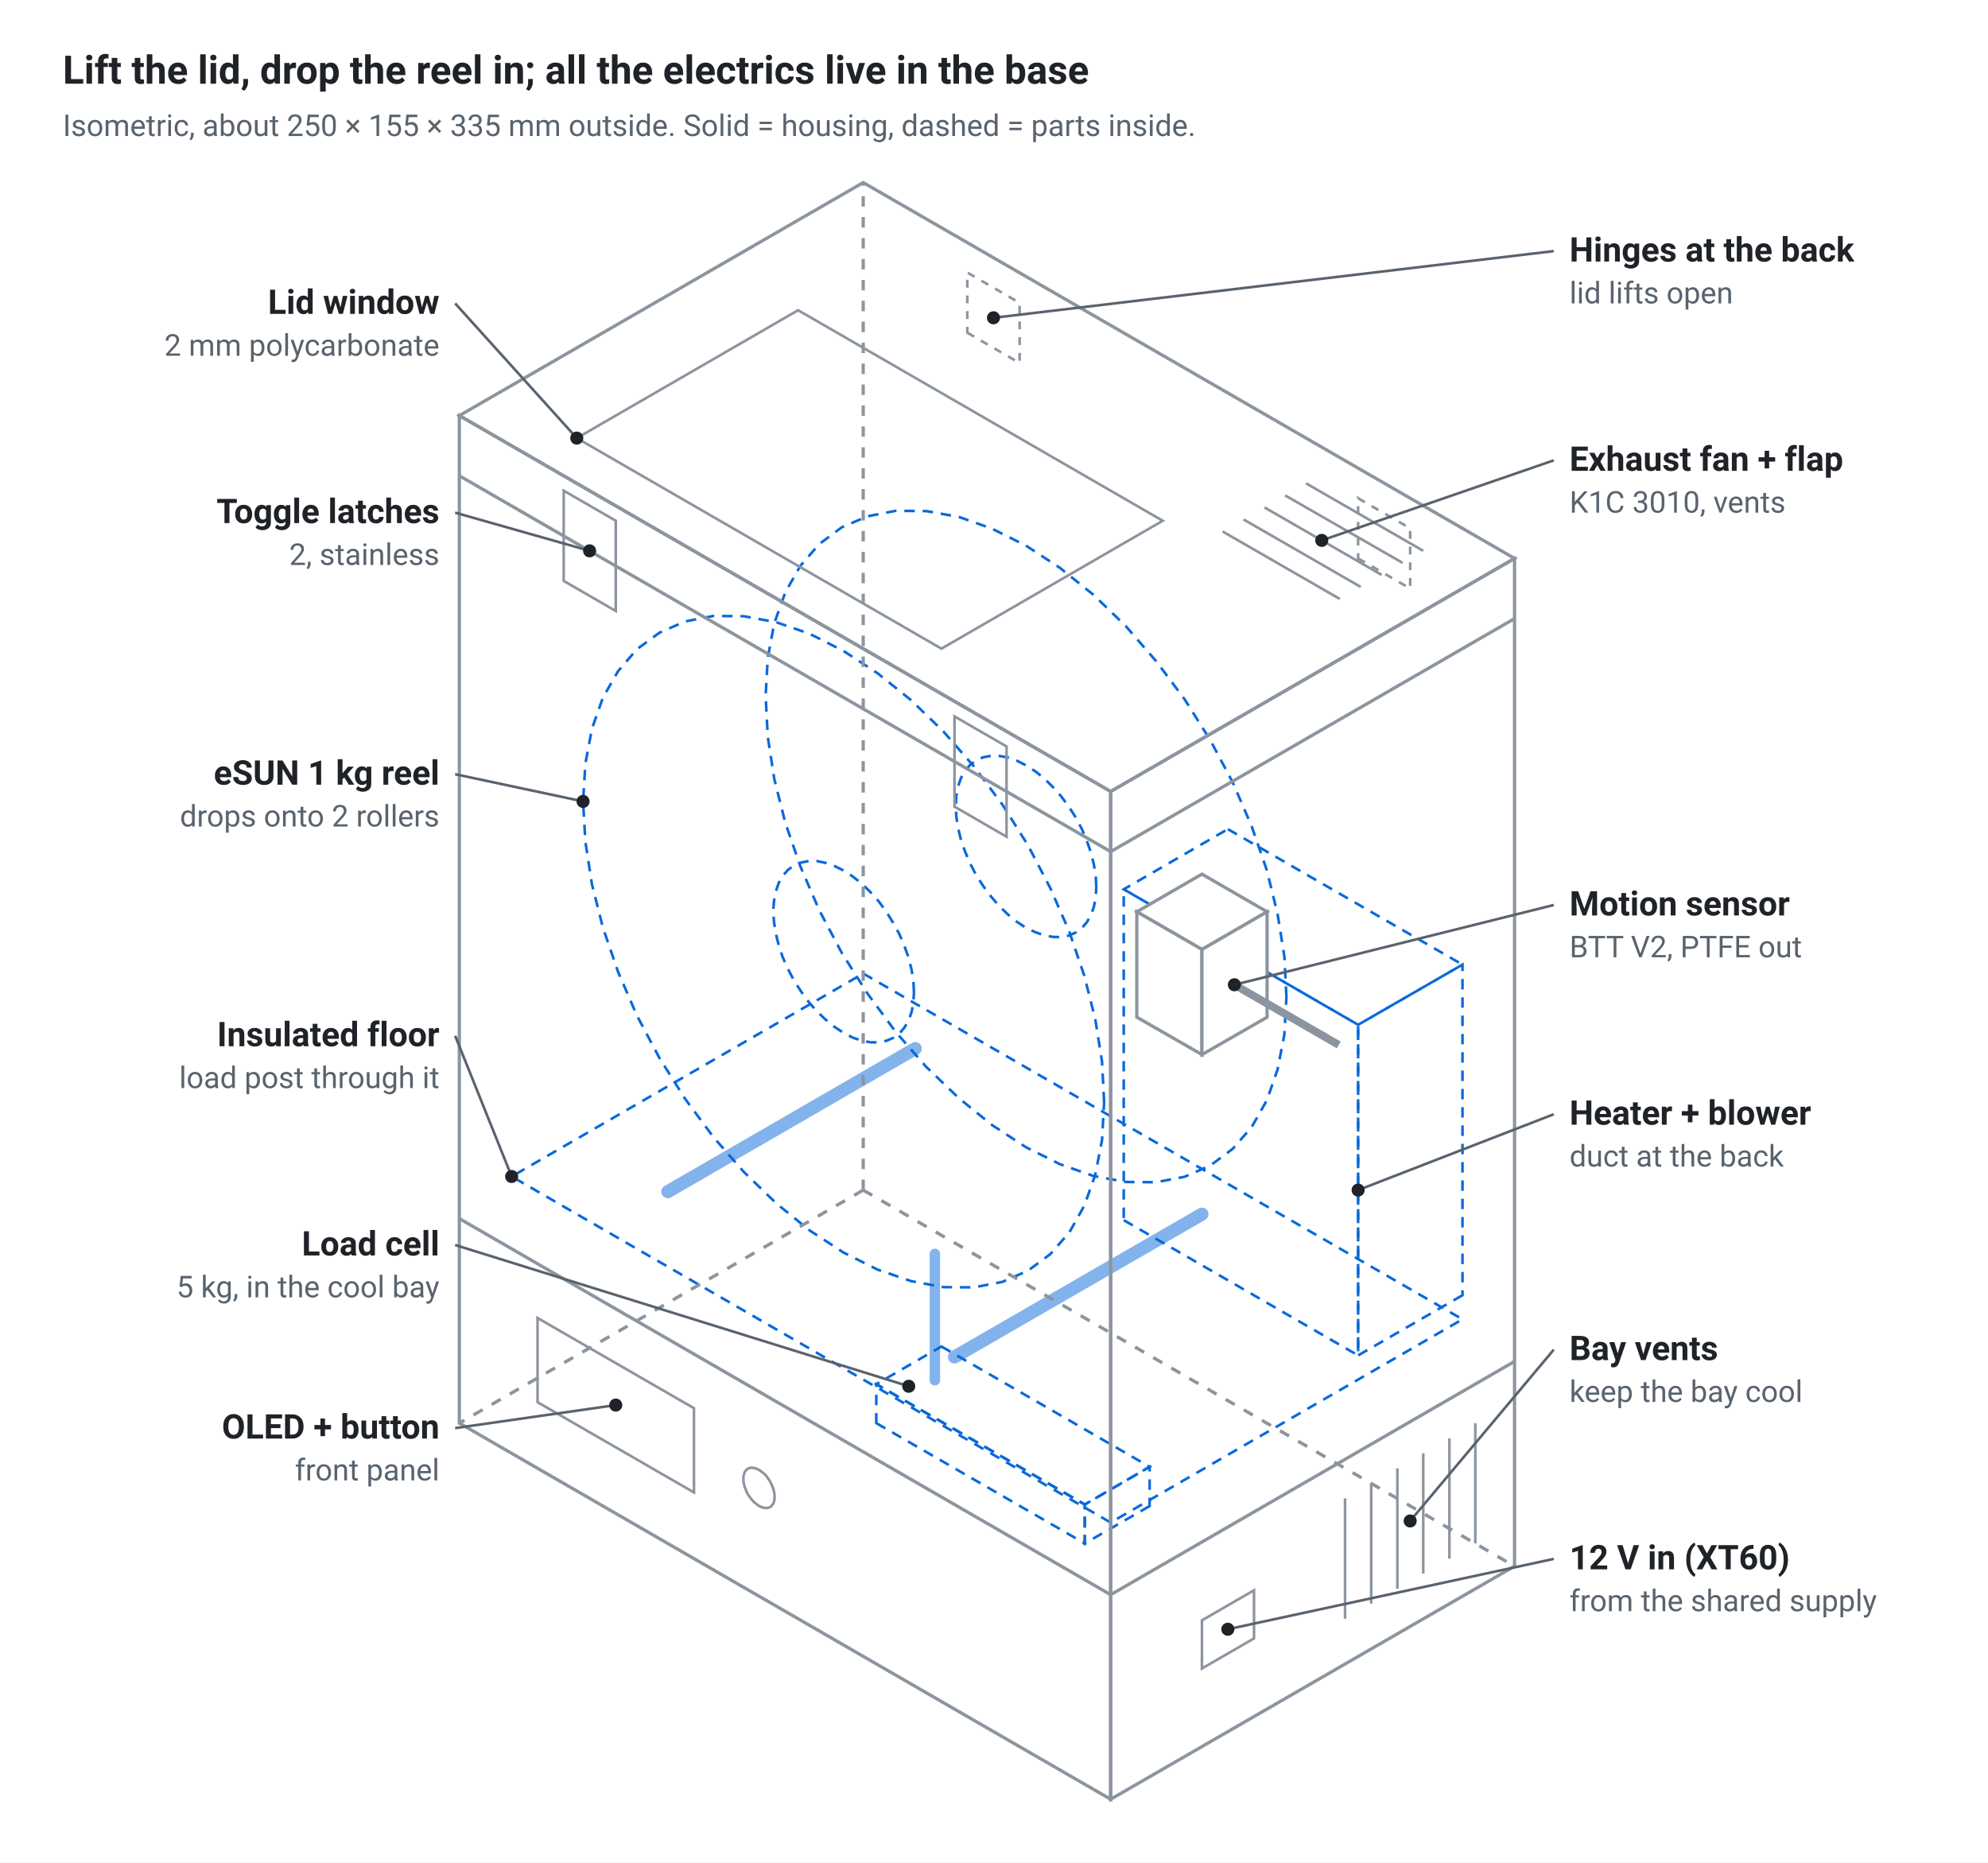
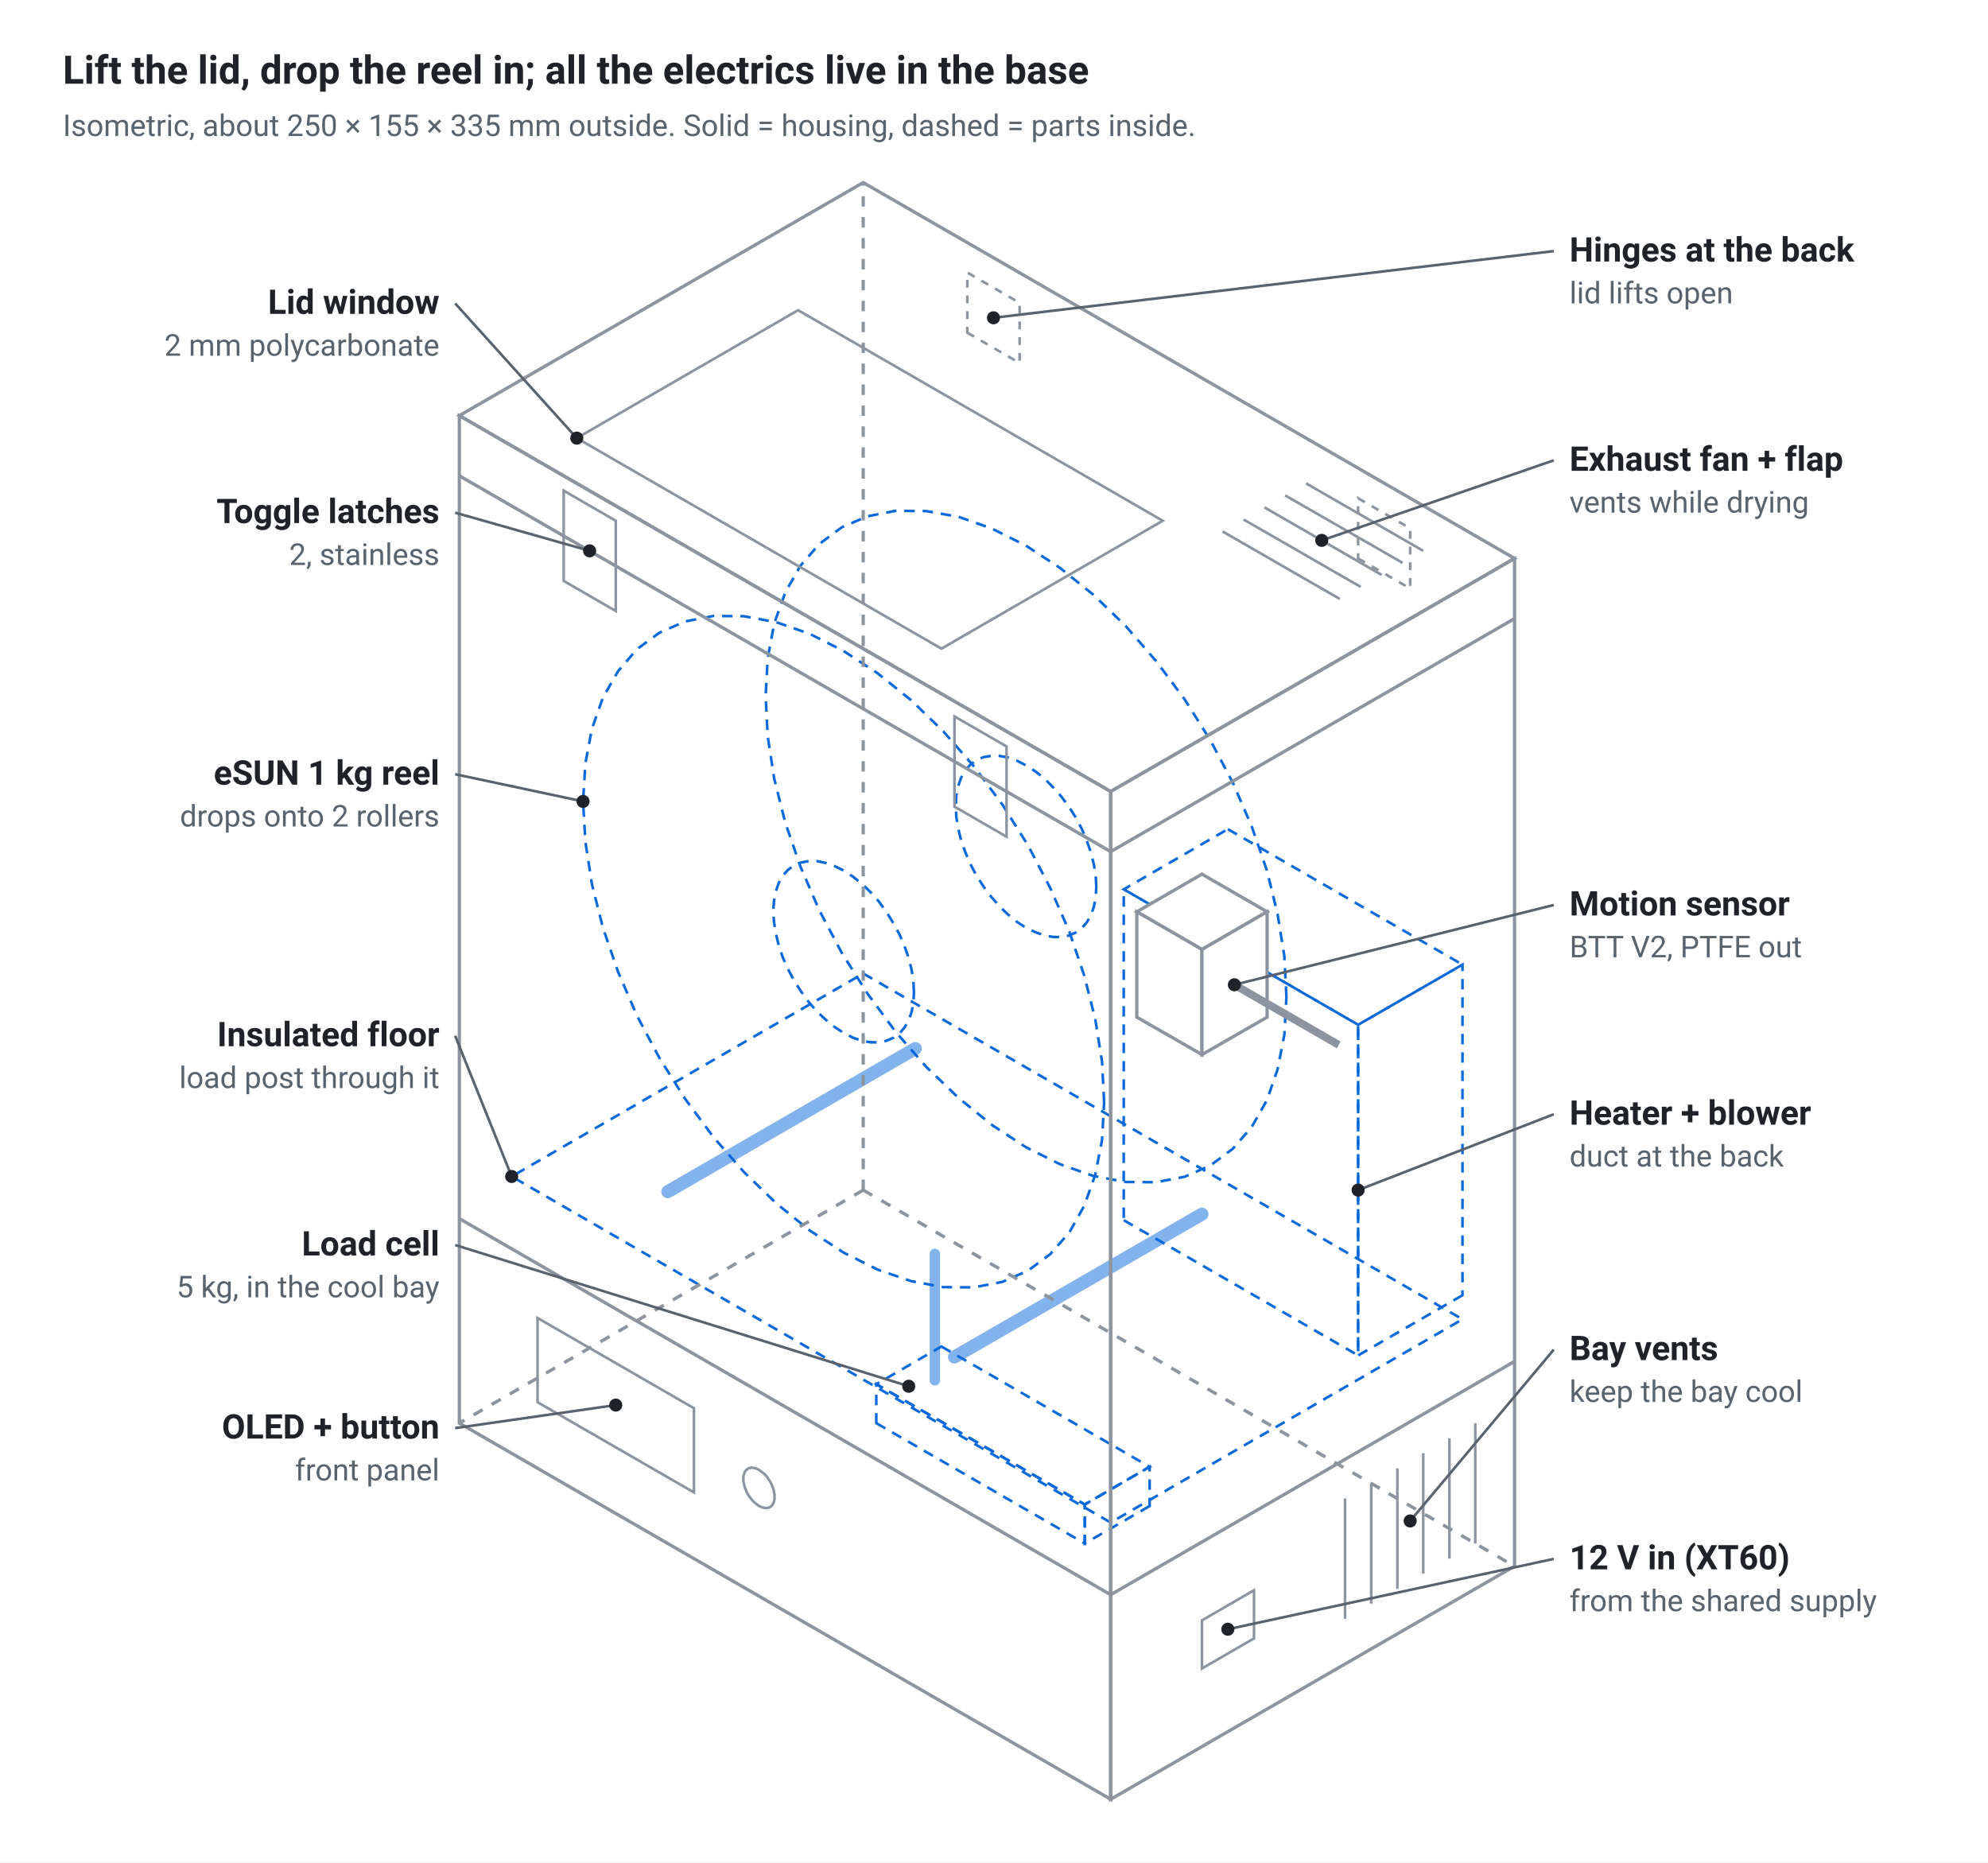
<svg xmlns="http://www.w3.org/2000/svg" viewBox="0 0 760 712" width="1520" height="1424" font-family="system-ui,-apple-system,Segoe UI,Roboto,sans-serif">
  <rect width="760" height="712" fill="white" />
  <defs>
    <marker id="arr" viewBox="0 0 10 10" refX="9" refY="5" markerWidth="6" markerHeight="6" orient="auto-start-reverse">
      <path d="M0 0L10 5L0 10z" fill="#8c959f" />
    </marker>
    <marker id="arrb" viewBox="0 0 10 10" refX="9" refY="5" markerWidth="6" markerHeight="6" orient="auto-start-reverse">
      <path d="M0 0L10 5L0 10z" fill="#0969da" />
    </marker>
  </defs>
  <text x="24.0" y="32.0" font-size="15" text-anchor="start" fill="#1f2328" font-weight="600">Lift the lid, drop the reel in; all the electrics live in the base</text>
  <text x="24.0" y="52.0" font-size="11.5" text-anchor="start" fill="#59636e" font-weight="normal">Isometric, about 250 × 155 × 335 mm outside. Solid = housing, dashed = parts inside.</text>
  <polyline points="491.8,381.1 491.0,365.6 488.4,349.4 484.3,332.7 478.5,315.9 471.3,299.2 462.7,283.0 452.9,267.4 442.0,252.8 430.4,239.4 418.0,227.4 405.2,217.1 392.2,208.6 379.2,202.1 366.5,197.6 354.1,195.4 342.4,195.3 331.6,197.4 321.8,201.6 313.2,208.0 306.0,216.3 300.2,226.5 296.0,238.3 293.5,251.6 292.7,266.1 293.5,281.6 296.0,297.8 300.2,314.5 306.0,331.3 313.2,348.0 321.8,364.3 331.6,379.8 342.4,394.5 354.1,407.9 366.5,419.8 379.2,430.1 392.2,438.6 405.2,445.1 418.0,449.6 430.4,451.9 442.0,452.0 452.9,449.9 462.7,445.6 471.3,439.2 478.5,430.9 484.3,420.7 488.4,408.9 491.0,395.6 491.8,381.1" fill="none" stroke="#0969da" stroke-width="1" stroke-dasharray="4 3" />
  <polyline points="422.1,421.4 421.3,405.9 418.7,389.6 414.5,373.0 408.8,356.2 401.5,339.5 393.0,323.2 383.2,307.6 372.3,293.0 360.6,279.6 348.3,267.7 335.5,257.4 322.5,248.9 309.5,242.3 296.8,237.9 284.4,235.6 272.7,235.5 261.9,237.6 252.1,241.9 243.5,248.2 236.3,256.6 230.5,266.7 226.3,278.6 223.8,291.8 222.9,306.4 223.8,321.9 226.3,338.1 230.5,354.7 236.3,371.6 243.5,388.3 252.1,404.5 261.9,420.1 272.7,434.7 284.4,448.1 296.8,460.1 309.5,470.4 322.5,478.9 335.5,485.4 348.3,489.8 360.6,492.1 372.3,492.2 383.2,490.1 393.0,485.8 401.5,479.5 408.8,471.2 414.5,461.0 418.7,449.2 421.3,435.9 422.1,421.4" fill="none" stroke="#0969da" stroke-width="1" stroke-dasharray="4 3" />
  <polyline points="419.1,339.1 418.9,335.0 418.2,330.6 417.1,326.1 415.5,321.5 413.6,317.0 411.3,312.6 408.6,308.4 405.7,304.5 402.5,300.9 399.2,297.6 395.8,294.9 392.2,292.6 388.7,290.8 385.3,289.6 382.0,289.0 378.8,289.0 375.9,289.5 373.2,290.7 370.9,292.4 369.0,294.6 367.4,297.4 366.3,300.6 365.6,304.2 365.4,308.1 365.6,312.3 366.3,316.7 367.4,321.2 369.0,325.7 370.9,330.2 373.2,334.6 375.9,338.8 378.8,342.7 382.0,346.4 385.3,349.6 388.7,352.4 392.2,354.7 395.8,356.4 399.2,357.6 402.5,358.2 405.7,358.3 408.6,357.7 411.3,356.5 413.6,354.8 415.5,352.6 417.1,349.8 418.2,346.6 418.9,343.1 419.1,339.1" fill="none" stroke="#0969da" stroke-width="1" stroke-dasharray="4 3" />
  <polyline points="349.4,379.4 349.2,375.2 348.5,370.8 347.4,366.3 345.8,361.8 343.9,357.3 341.5,352.9 338.9,348.7 336.0,344.7 332.8,341.1 329.5,337.9 326.0,335.1 322.5,332.8 319.0,331.1 315.6,329.9 312.2,329.2 309.1,329.2 306.2,329.8 303.5,330.9 301.2,332.6 299.2,334.9 297.7,337.6 296.6,340.8 295.9,344.4 295.6,348.3 295.9,352.5 296.6,356.9 297.7,361.4 299.2,365.9 301.2,370.4 303.5,374.8 306.2,379.0 309.1,383.0 312.2,386.6 315.6,389.8 319.0,392.6 322.5,394.9 326.0,396.7 329.5,397.9 332.8,398.5 336.0,398.5 338.9,397.9 341.5,396.8 343.9,395.1 345.8,392.8 347.4,390.1 348.5,386.9 349.2,383.3 349.4,379.4" fill="none" stroke="#0969da" stroke-width="1" stroke-dasharray="4 3" />
  <polygon points="330.0,372.2 559.1,504.4 424.6,582.1 195.6,449.8" fill="none" stroke="#0969da" stroke-width="1" stroke-dasharray="4 3" />
  <polygon points="429.6,466.5 519.2,518.2 519.2,391.8 429.6,340.0" fill="none" stroke="#0969da" stroke-width="1" stroke-dasharray="4 3" />
  <polygon points="469.4,317.0 559.1,368.8 519.2,391.8 429.6,340.0" fill="none" stroke="#0969da" stroke-width="1" stroke-dasharray="4 3" />
  <polygon points="559.1,495.2 519.2,518.2 519.2,391.8 559.1,368.8" fill="none" stroke="#0969da" stroke-width="1" stroke-dasharray="4 3" />
  <polygon points="335.0,544.1 414.7,590.1 414.7,575.2 335.0,529.2" fill="none" stroke="#0969da" stroke-width="1" stroke-dasharray="4 3" />
  <polygon points="359.9,514.8 439.5,560.8 414.7,575.2 335.0,529.2" fill="none" stroke="#0969da" stroke-width="1" stroke-dasharray="4 3" />
  <polygon points="439.5,575.8 414.7,590.1 414.7,575.2 439.5,560.8" fill="none" stroke="#0969da" stroke-width="1" stroke-dasharray="4 3" />
  <path d="M349.9 400.9L255.3 455.6M459.5 464.2L364.9 518.8" fill="none" stroke="#0969da" stroke-width="5" stroke-opacity="0.5" stroke-linecap="round" />
  <path d="M357.4 527.7L357.4 479.4" fill="none" stroke="#0969da" stroke-width="4" stroke-opacity="0.5" stroke-linecap="round" />
  <path d="M330.0 455.0L579.0 598.8M330.0 455.0L175.6 544.1M330.0 455.0L330.0 69.8" fill="none" stroke="#8c959f" stroke-width="1.25" stroke-dasharray="4 4" />
  <polygon points="330.0,69.8 579.0,213.5 424.6,302.6 175.6,158.9" fill="none" stroke="#8c959f" stroke-width="1.25" />
  <polygon points="175.6,544.1 424.6,687.9 424.6,302.6 175.6,158.9" fill="none" stroke="#8c959f" stroke-width="1.25" />
  <polygon points="579.0,598.8 424.6,687.9 424.6,302.6 579.0,213.5" fill="none" stroke="#8c959f" stroke-width="1.25" />
  <path d="M175.6 181.9L424.6 325.6M424.6 325.6L579.0 236.5M175.6 465.9L424.6 609.7M424.6 609.7L579.0 520.5" fill="none" stroke="#8c959f" stroke-width="1.25" />
  <polygon points="305.1,118.6 444.5,199.1 359.9,248.0 220.5,167.5" fill="none" stroke="#8c959f" stroke-width="1" />
  <path d="M499.3 184.8L544.1 210.6M491.3 189.4L536.2 215.2M483.4 194.0L528.2 219.8M475.4 198.6L520.2 224.4M467.4 203.2L512.2 229.0" fill="none" stroke="#8c959f" stroke-width="1" />
  <polygon points="215.5,222.1 235.4,233.6 235.4,199.1 215.5,187.6" fill="none" stroke="#8c959f" stroke-width="1" />
  <polygon points="364.9,308.4 384.8,319.9 384.8,285.4 364.9,273.9" fill="none" stroke="#8c959f" stroke-width="1" />
  <polygon points="369.8,127.2 389.8,138.8 389.8,115.8 369.8,104.2" fill="none" stroke="#8c959f" stroke-width="1" stroke-dasharray="3 3" />
  <polygon points="519.2,213.5 539.1,225.0 539.1,202.0 519.2,190.5" fill="none" stroke="#8c959f" stroke-width="1" stroke-dasharray="3 3" />
  <polygon points="205.5,536.1 265.3,570.6 265.3,538.4 205.5,503.9" fill="none" stroke="#8c959f" stroke-width="1" />
  <polyline points="296.1,572.3 296.1,571.4 295.9,570.4 295.7,569.4 295.3,568.4 294.9,567.4 294.4,566.4 293.8,565.5 293.2,564.6 292.5,563.8 291.7,563.1 290.9,562.5 290.2,562.0 289.4,561.6 288.6,561.3 287.9,561.2 287.2,561.1 286.5,561.3 285.9,561.5 285.4,561.9 285.0,562.4 284.6,563.0 284.4,563.7 284.2,564.5 284.2,565.4 284.2,566.3 284.4,567.3 284.6,568.3 285.0,569.3 285.4,570.3 285.9,571.3 286.5,572.2 287.2,573.1 287.9,573.9 288.6,574.6 289.4,575.2 290.2,575.8 290.9,576.1 291.7,576.4 292.5,576.5 293.2,576.6 293.8,576.4 294.4,576.2 294.9,575.8 295.3,575.3 295.7,574.7 295.9,574.0 296.1,573.2 296.1,572.3" fill="none" stroke="#8c959f" stroke-width="1" />
  <polygon points="479.4,626.4 459.5,637.9 459.5,619.5 479.4,608.0" fill="none" stroke="#8c959f" stroke-width="1" />
  <path d="M564.0 590.1L564.0 544.1M554.1 595.9L554.1 549.9M544.1 601.6L544.1 555.6M534.2 607.4L534.2 561.4M524.2 613.1L524.2 567.1M514.2 618.9L514.2 572.9" fill="none" stroke="#8c959f" stroke-width="1" />
  <polygon points="459.5,334.2 484.4,348.6 459.5,363.0 434.6,348.6" fill="white" stroke="#8c959f" stroke-width="1.25" />
  <polygon points="434.6,388.9 459.5,403.2 459.5,363.0 434.6,348.6" fill="white" stroke="#8c959f" stroke-width="1.25" />
  <polygon points="484.4,388.9 459.5,403.2 459.5,363.0 484.4,348.6" fill="white" stroke="#8c959f" stroke-width="1.25" />
  <path d="M471.9 376.5L511.8 399.5" fill="none" stroke="#8c959f" stroke-width="3" />
  <path d="M220.5 167.5L174 116" stroke="#59636e" stroke-width="1" fill="none" />
  <circle cx="220.5" cy="167.5" r="2.5" fill="#1f2328" />
  <text x="168.0" y="120.0" font-size="13" text-anchor="end" fill="#1f2328" font-weight="600">Lid window</text>
  <text x="168.0" y="136.0" font-size="11.5" text-anchor="end" fill="#59636e" font-weight="normal">2 mm polycarbonate</text>
  <path d="M225.4 210.6L174 196" stroke="#59636e" stroke-width="1" fill="none" />
  <circle cx="225.4" cy="210.6" r="2.5" fill="#1f2328" />
  <text x="168.0" y="200.0" font-size="13" text-anchor="end" fill="#1f2328" font-weight="600">Toggle latches</text>
  <text x="168.0" y="216.0" font-size="11.5" text-anchor="end" fill="#59636e" font-weight="normal">2, stainless</text>
  <path d="M222.9 306.4L174 296" stroke="#59636e" stroke-width="1" fill="none" />
  <circle cx="222.9" cy="306.4" r="2.5" fill="#1f2328" />
  <text x="168.0" y="300.0" font-size="13" text-anchor="end" fill="#1f2328" font-weight="600">eSUN 1 kg reel</text>
  <text x="168.0" y="316.0" font-size="11.5" text-anchor="end" fill="#59636e" font-weight="normal">drops onto 2 rollers</text>
  <path d="M195.6 449.8L174 396" stroke="#59636e" stroke-width="1" fill="none" />
  <circle cx="195.6" cy="449.8" r="2.5" fill="#1f2328" />
  <text x="168.0" y="400.0" font-size="13" text-anchor="end" fill="#1f2328" font-weight="600">Insulated floor</text>
  <text x="168.0" y="416.0" font-size="11.5" text-anchor="end" fill="#59636e" font-weight="normal">load post through it</text>
  <path d="M347.4 530.0L174 476" stroke="#59636e" stroke-width="1" fill="none" />
  <circle cx="347.4" cy="530.0" r="2.5" fill="#1f2328" />
  <text x="168.0" y="480.0" font-size="13" text-anchor="end" fill="#1f2328" font-weight="600">Load cell</text>
  <text x="168.0" y="496.0" font-size="11.5" text-anchor="end" fill="#59636e" font-weight="normal">5 kg, in the cool bay</text>
  <path d="M235.4 537.2L174 546" stroke="#59636e" stroke-width="1" fill="none" />
  <circle cx="235.4" cy="537.2" r="2.5" fill="#1f2328" />
  <text x="168.0" y="550.0" font-size="13" text-anchor="end" fill="#1f2328" font-weight="600">OLED + button</text>
  <text x="168.0" y="566.0" font-size="11.5" text-anchor="end" fill="#59636e" font-weight="normal">front panel</text>
  <path d="M379.8 121.5L594 96" stroke="#59636e" stroke-width="1" fill="none" />
  <circle cx="379.8" cy="121.5" r="2.5" fill="#1f2328" />
  <text x="600.0" y="100.0" font-size="13" text-anchor="start" fill="#1f2328" font-weight="600">Hinges at the back</text>
  <text x="600.0" y="116.0" font-size="11.5" text-anchor="start" fill="#59636e" font-weight="normal">lid lifts open</text>
  <path d="M505.3 206.6L594 176" stroke="#59636e" stroke-width="1" fill="none" />
  <circle cx="505.3" cy="206.6" r="2.5" fill="#1f2328" />
  <text x="600.0" y="180.0" font-size="13" text-anchor="start" fill="#1f2328" font-weight="600">Exhaust fan + flap</text>
-   <text x="600.0" y="196.0" font-size="11.5" text-anchor="start" fill="#59636e" font-weight="normal">K1C 3010, vents</text>
+   <text x="600.0" y="196.0" font-size="11.5" text-anchor="start" fill="#59636e" font-weight="normal">vents while drying</text>
  <path d="M471.9 376.5L594 346" stroke="#59636e" stroke-width="1" fill="none" />
  <circle cx="471.9" cy="376.5" r="2.5" fill="#1f2328" />
  <text x="600.0" y="350.0" font-size="13" text-anchor="start" fill="#1f2328" font-weight="600">Motion sensor</text>
  <text x="600.0" y="366.0" font-size="11.5" text-anchor="start" fill="#59636e" font-weight="normal">BTT V2, PTFE out</text>
  <path d="M519.2 455.0L594 426" stroke="#59636e" stroke-width="1" fill="none" />
  <circle cx="519.2" cy="455.0" r="2.5" fill="#1f2328" />
  <text x="600.0" y="430.0" font-size="13" text-anchor="start" fill="#1f2328" font-weight="600">Heater + blower</text>
  <text x="600.0" y="446.0" font-size="11.5" text-anchor="start" fill="#59636e" font-weight="normal">duct at the back</text>
  <path d="M539.1 581.5L594 516" stroke="#59636e" stroke-width="1" fill="none" />
  <circle cx="539.1" cy="581.5" r="2.5" fill="#1f2328" />
  <text x="600.0" y="520.0" font-size="13" text-anchor="start" fill="#1f2328" font-weight="600">Bay vents</text>
  <text x="600.0" y="536.0" font-size="11.5" text-anchor="start" fill="#59636e" font-weight="normal">keep the bay cool</text>
  <path d="M469.4 622.9L594 596" stroke="#59636e" stroke-width="1" fill="none" />
  <circle cx="469.4" cy="622.9" r="2.5" fill="#1f2328" />
  <text x="600.0" y="600.0" font-size="13" text-anchor="start" fill="#1f2328" font-weight="600">12 V in (XT60)</text>
  <text x="600.0" y="616.0" font-size="11.5" text-anchor="start" fill="#59636e" font-weight="normal">from the shared supply</text>
</svg>
